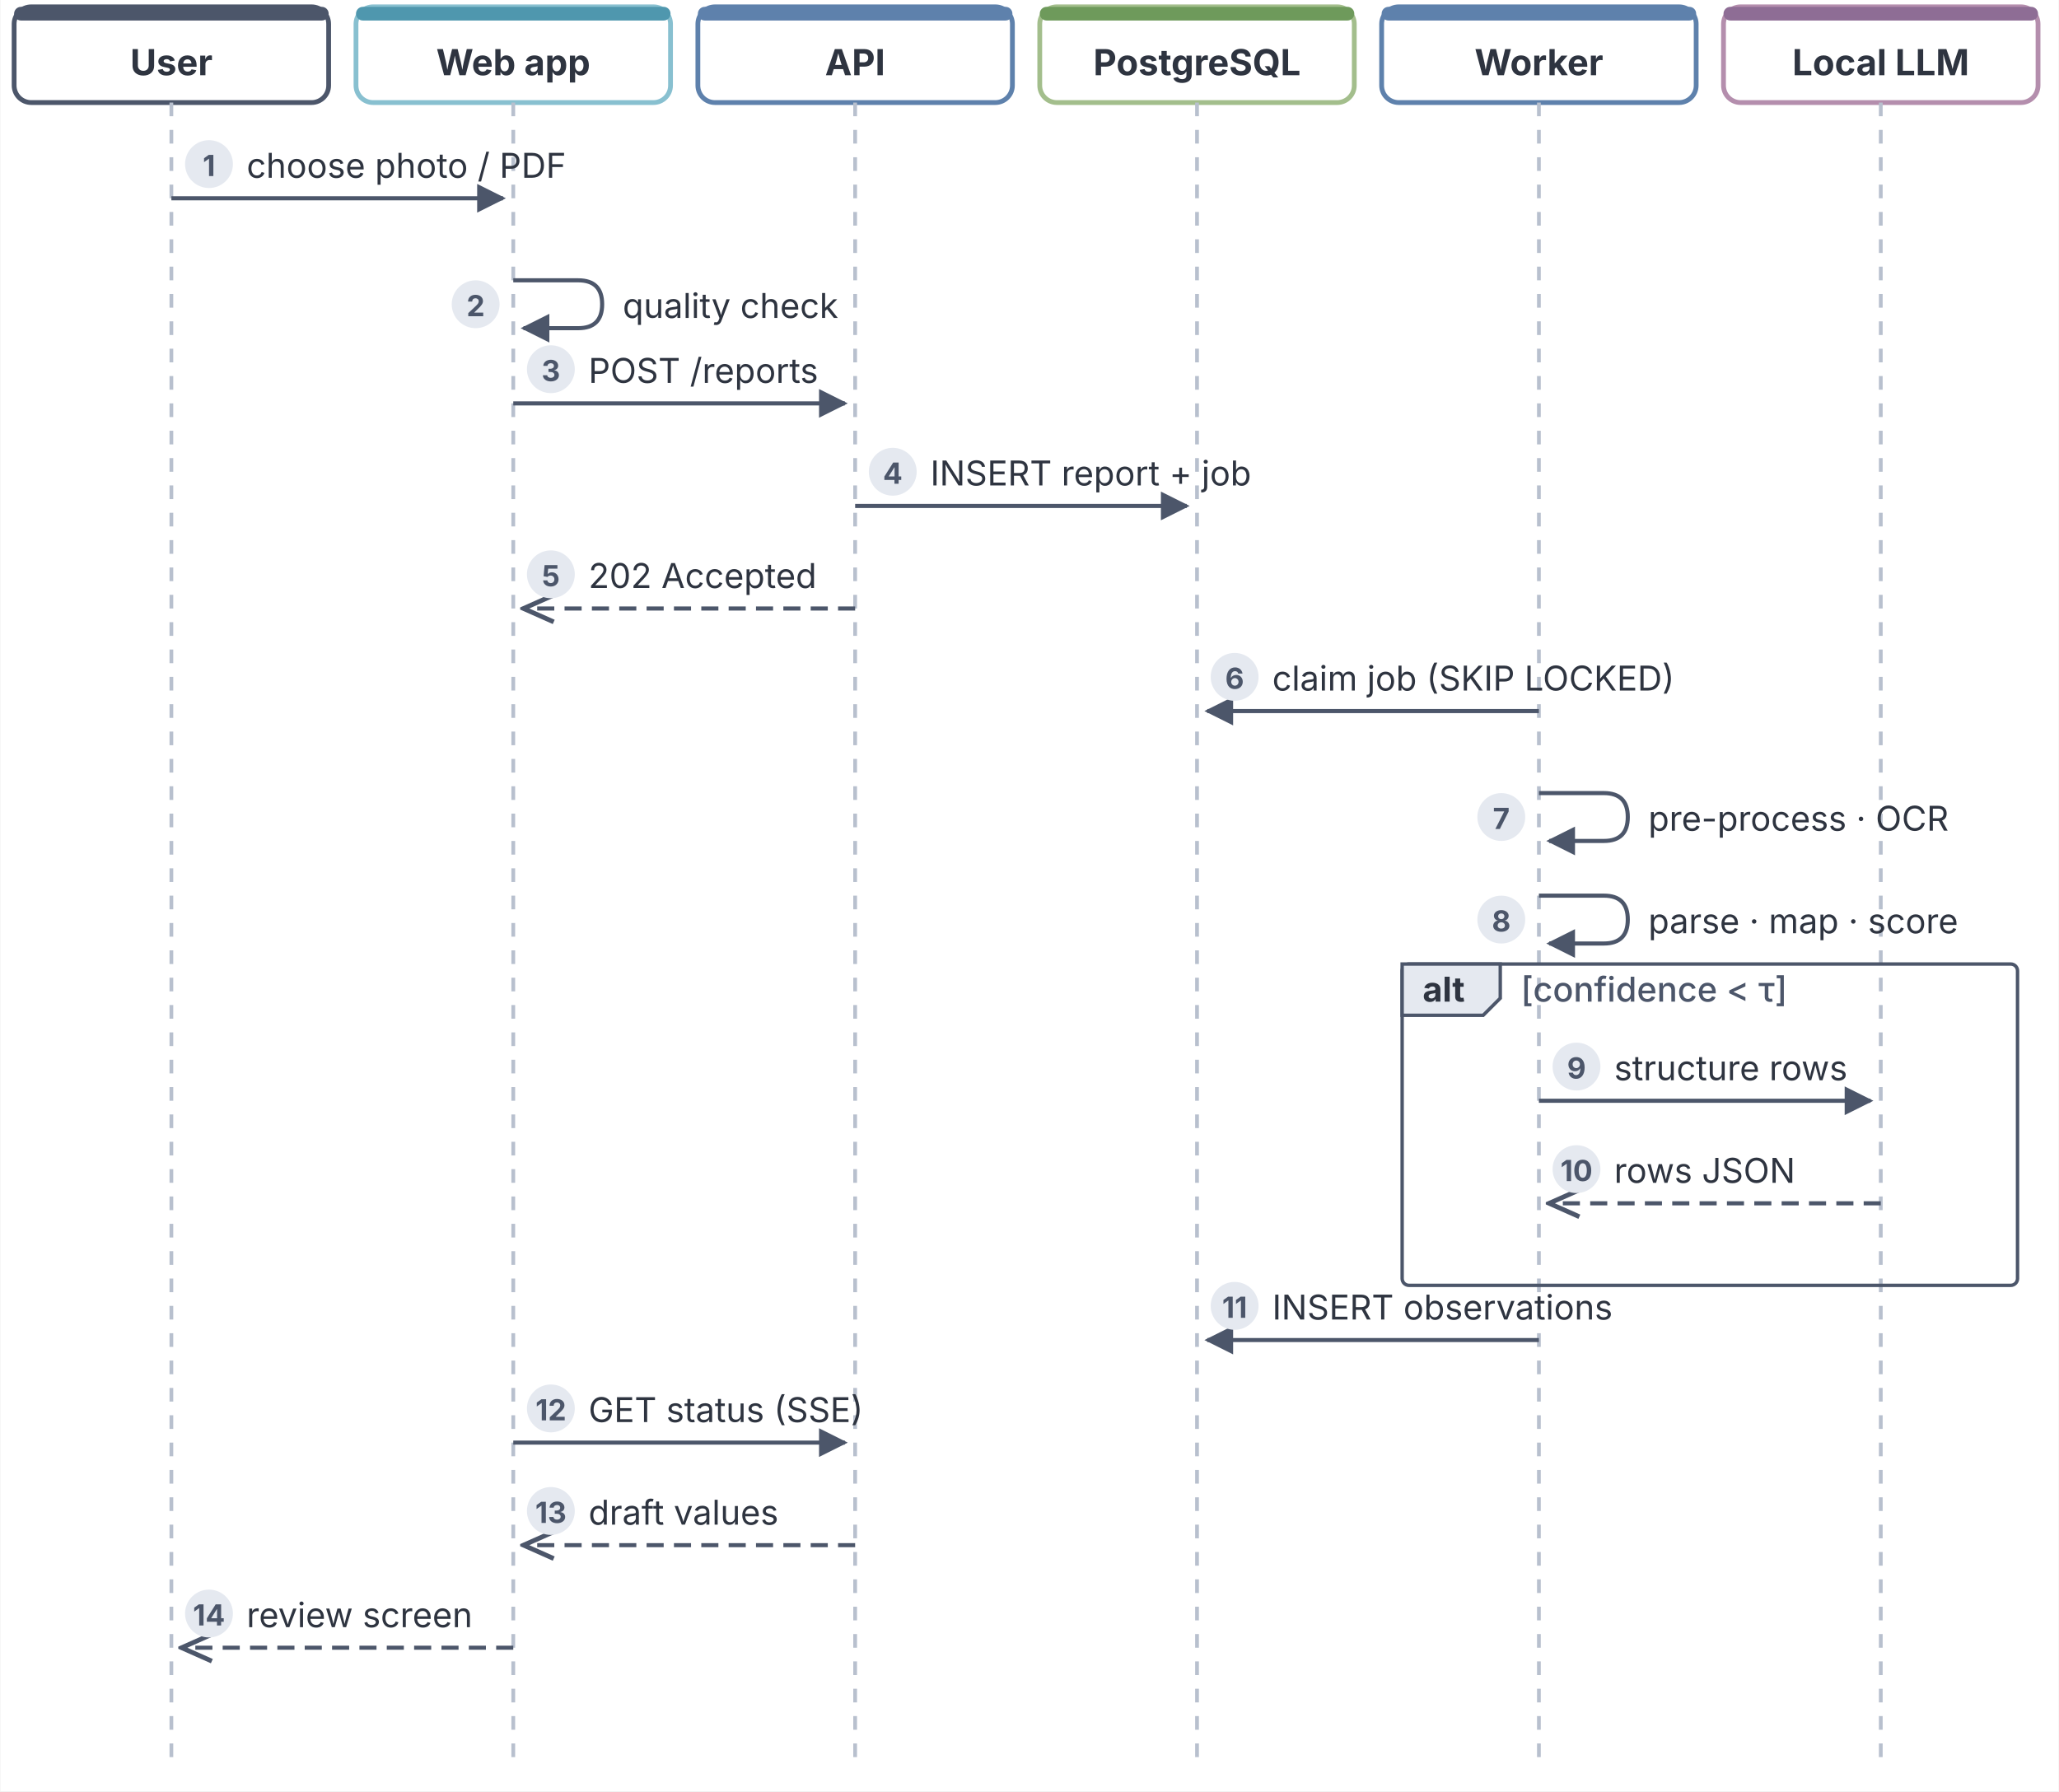
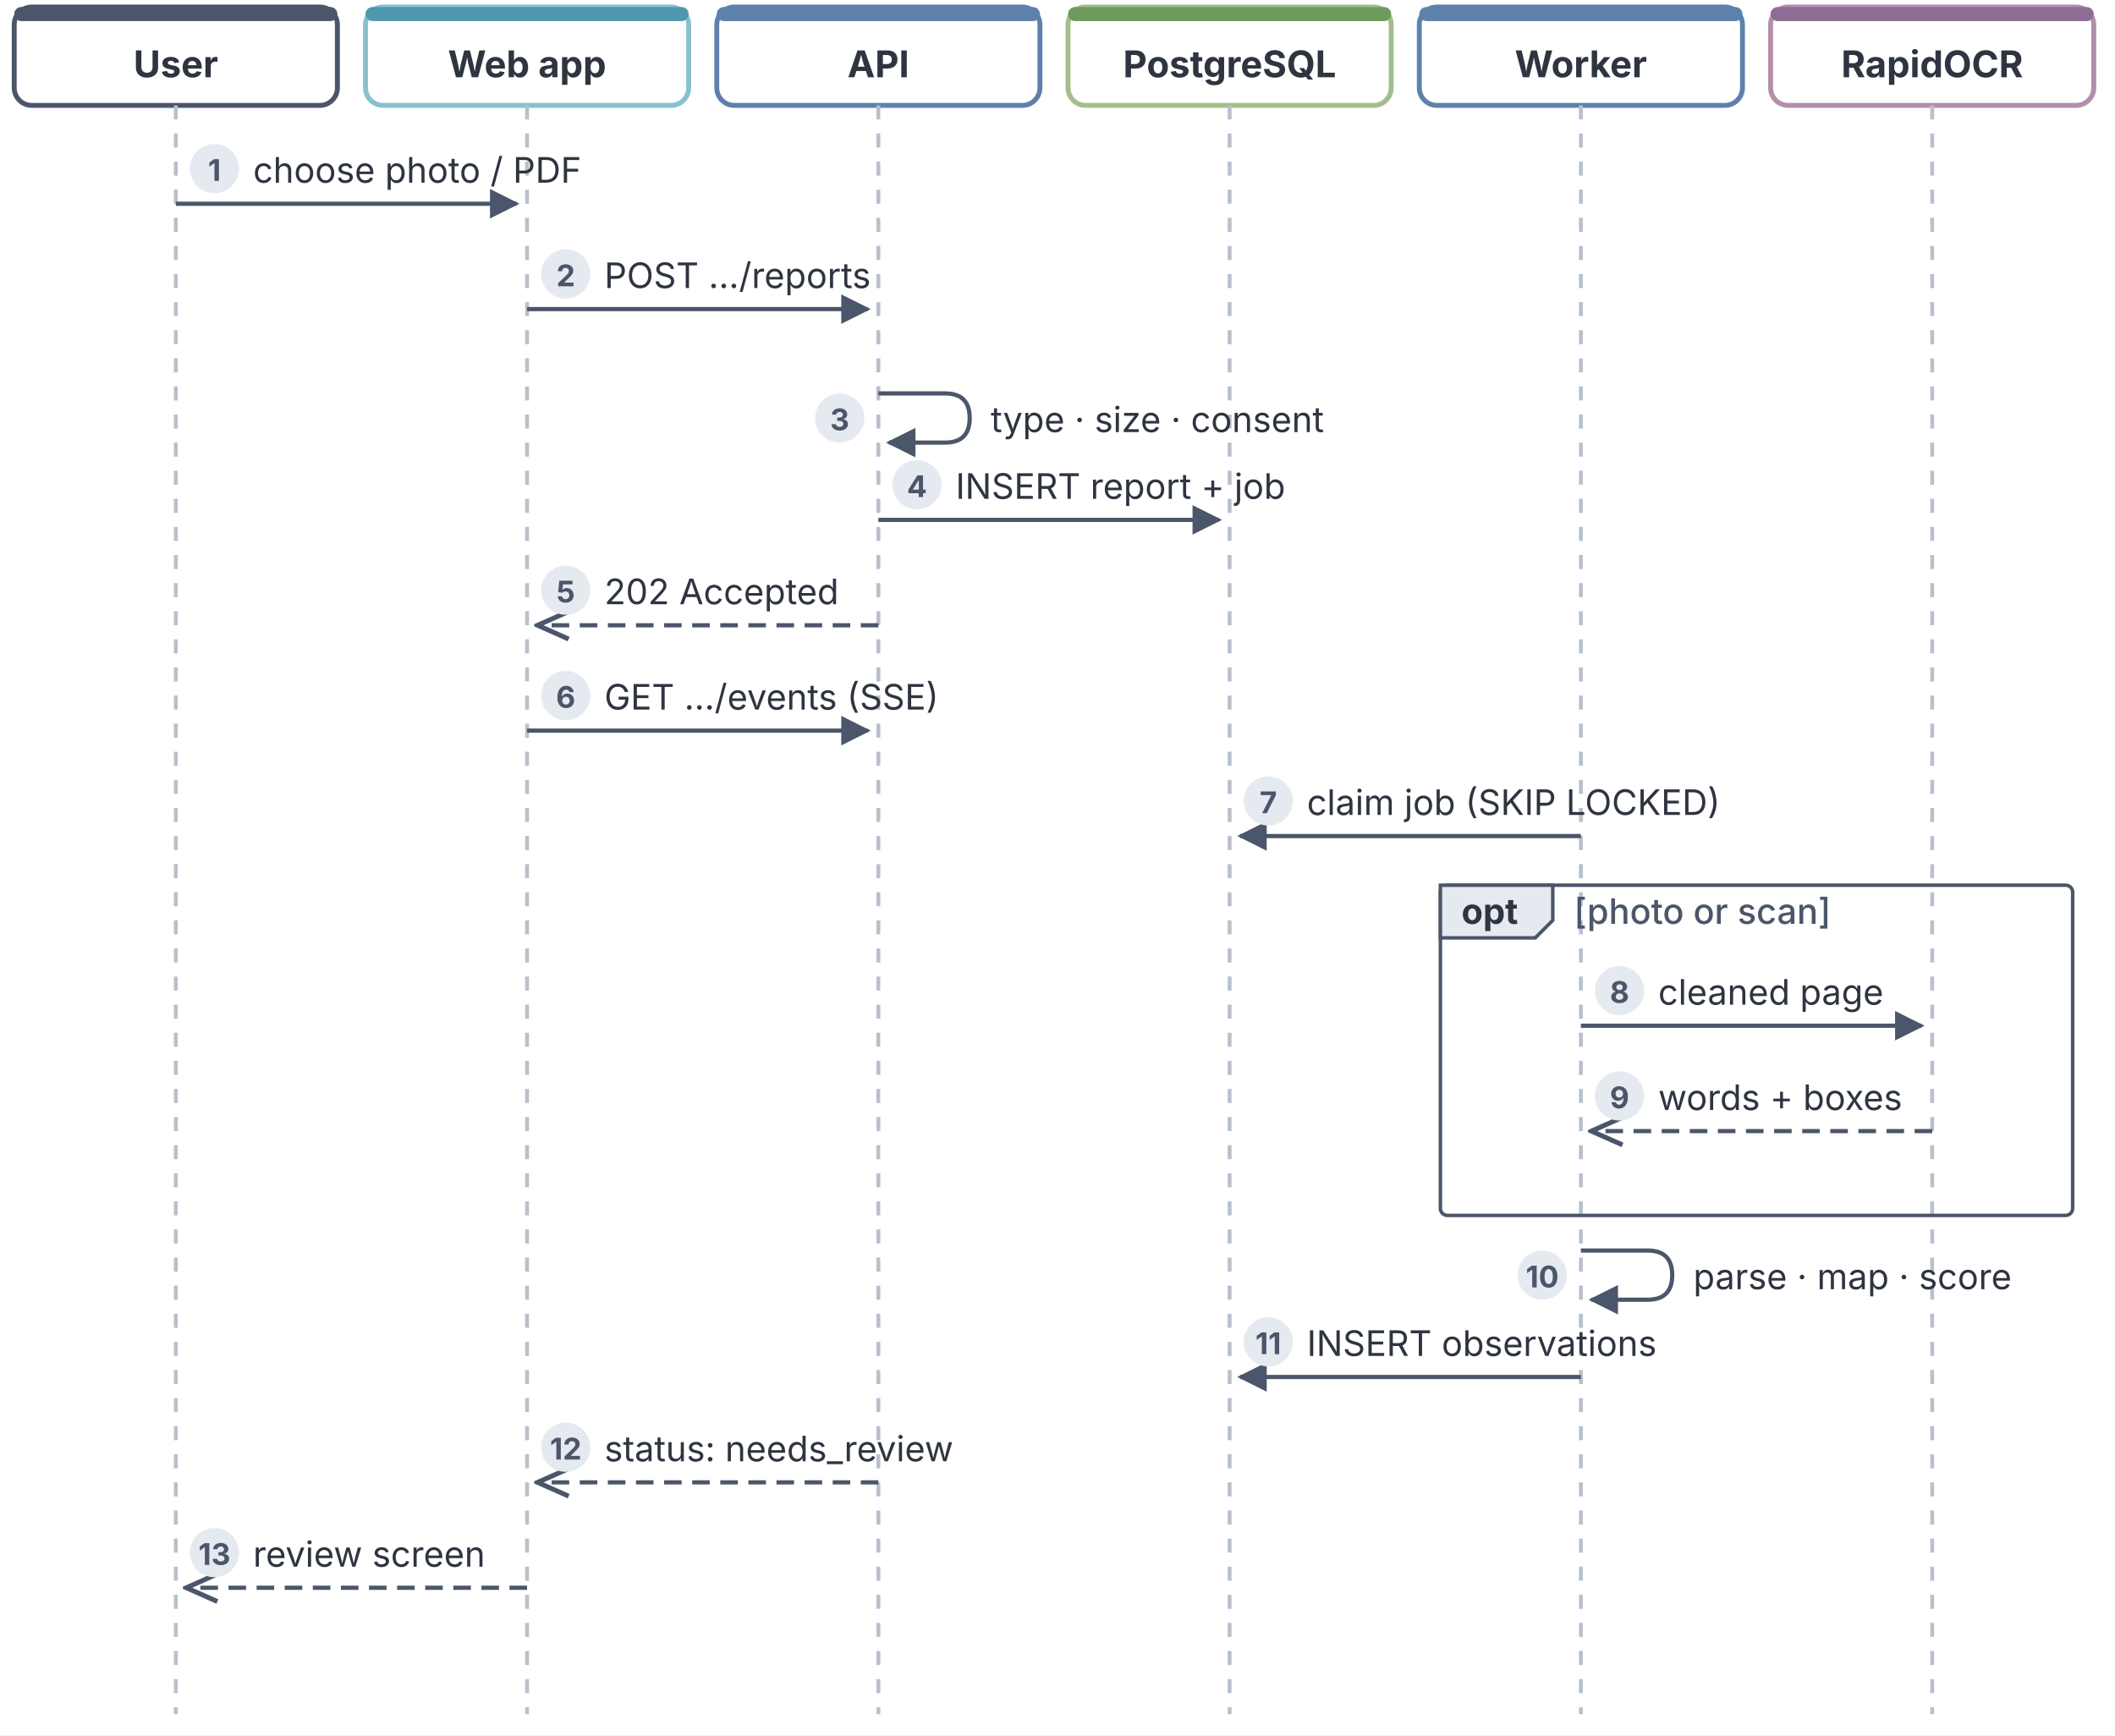
- <svg xmlns="http://www.w3.org/2000/svg" width="15.93cm" height="13.86cm" viewBox="0 0 602 524" role="img">
+ <svg xmlns="http://www.w3.org/2000/svg" width="15.93cm" height="13.07cm" viewBox="0 0 602 494" role="img">
  <defs>
    <marker id="m-arrow-4C566A" viewBox="0 0 10 10" refX="9" refY="5" markerWidth="7" markerHeight="7" orient="auto-start-reverse">
      <path d="M0,0 L10,5 L0,10 z" fill="#4C566A" />
    </marker>
    <marker id="m-open-4C566A" viewBox="0 0 11 10" refX="10" refY="5" markerWidth="9" markerHeight="9" orient="auto-start-reverse">
      <path d="M1,1 L10,5 L1,9" fill="none" stroke="#4C566A" stroke-width="1.4" />
    </marker>
  </defs>
  <g font-family="Inter, 'Segoe UI', 'Helvetica Neue', Helvetica, Arial, sans-serif">
-     <rect width="602" height="524" fill="#FFFFFF" />
+     <rect width="602" height="494" fill="#FFFFFF" />
    <rect x="4.0" y="2.0" width="92.0" height="28.0" rx="5" fill="#FFFFFF" stroke="#4C566A" stroke-width="1.4" />
    <rect x="4.0" y="2.0" width="92.0" height="4.0" rx="2" fill="#4C566A" stroke="none" stroke-width="1.2" />
    <text x="50.0" y="22.0" font-size="10.5" font-weight="700" fill="#2E3440" text-anchor="middle">User</text>
-     <line x1="50.0" y1="30.0" x2="50.0" y2="518.0" stroke="#B8C0CE" stroke-width="1.1" stroke-dasharray="4 4" />
+     <line x1="50.0" y1="30.0" x2="50.0" y2="488.0" stroke="#B8C0CE" stroke-width="1.1" stroke-dasharray="4 4" />
    <rect x="104.0" y="2.0" width="92.0" height="28.0" rx="5" fill="#FFFFFF" stroke="#88C0D0" stroke-width="1.4" />
    <rect x="104.0" y="2.0" width="92.0" height="4.0" rx="2" fill="#4F97AE" stroke="none" stroke-width="1.2" />
    <text x="150.0" y="22.0" font-size="10.5" font-weight="700" fill="#2E3440" text-anchor="middle">Web app</text>
-     <line x1="150.0" y1="30.0" x2="150.0" y2="518.0" stroke="#B8C0CE" stroke-width="1.1" stroke-dasharray="4 4" />
+     <line x1="150.0" y1="30.0" x2="150.0" y2="488.0" stroke="#B8C0CE" stroke-width="1.1" stroke-dasharray="4 4" />
    <rect x="204.0" y="2.0" width="92.0" height="28.0" rx="5" fill="#FFFFFF" stroke="#5E81AC" stroke-width="1.4" />
    <rect x="204.0" y="2.0" width="92.0" height="4.0" rx="2" fill="#5E81AC" stroke="none" stroke-width="1.2" />
    <text x="250.0" y="22.0" font-size="10.5" font-weight="700" fill="#2E3440" text-anchor="middle">API</text>
-     <line x1="250.0" y1="30.0" x2="250.0" y2="518.0" stroke="#B8C0CE" stroke-width="1.1" stroke-dasharray="4 4" />
+     <line x1="250.0" y1="30.0" x2="250.0" y2="488.0" stroke="#B8C0CE" stroke-width="1.1" stroke-dasharray="4 4" />
    <rect x="304.0" y="2.0" width="92.0" height="28.0" rx="5" fill="#FFFFFF" stroke="#A3BE8C" stroke-width="1.4" />
    <rect x="304.0" y="2.0" width="92.0" height="4.0" rx="2" fill="#6E9A5B" stroke="none" stroke-width="1.2" />
    <text x="350.0" y="22.0" font-size="10.5" font-weight="700" fill="#2E3440" text-anchor="middle">PostgreSQL</text>
-     <line x1="350.0" y1="30.0" x2="350.0" y2="518.0" stroke="#B8C0CE" stroke-width="1.1" stroke-dasharray="4 4" />
+     <line x1="350.0" y1="30.0" x2="350.0" y2="488.0" stroke="#B8C0CE" stroke-width="1.1" stroke-dasharray="4 4" />
    <rect x="404.0" y="2.0" width="92.0" height="28.0" rx="5" fill="#FFFFFF" stroke="#5E81AC" stroke-width="1.4" />
    <rect x="404.0" y="2.0" width="92.0" height="4.0" rx="2" fill="#5E81AC" stroke="none" stroke-width="1.2" />
    <text x="450.0" y="22.0" font-size="10.5" font-weight="700" fill="#2E3440" text-anchor="middle">Worker</text>
-     <line x1="450.0" y1="30.0" x2="450.0" y2="518.0" stroke="#B8C0CE" stroke-width="1.1" stroke-dasharray="4 4" />
+     <line x1="450.0" y1="30.0" x2="450.0" y2="488.0" stroke="#B8C0CE" stroke-width="1.1" stroke-dasharray="4 4" />
    <rect x="504.0" y="2.0" width="92.0" height="28.0" rx="5" fill="#FFFFFF" stroke="#B48EAD" stroke-width="1.4" />
    <rect x="504.0" y="2.0" width="92.0" height="4.0" rx="2" fill="#8E6D95" stroke="none" stroke-width="1.2" />
-     <text x="550.0" y="22.0" font-size="10.5" font-weight="700" fill="#2E3440" text-anchor="middle">Local LLM</text>
-     <line x1="550.0" y1="30.0" x2="550.0" y2="518.0" stroke="#B8C0CE" stroke-width="1.1" stroke-dasharray="4 4" />
+     <text x="550.0" y="22.0" font-size="10.5" font-weight="700" fill="#2E3440" text-anchor="middle">RapidOCR</text>
+     <line x1="550.0" y1="30.0" x2="550.0" y2="488.0" stroke="#B8C0CE" stroke-width="1.1" stroke-dasharray="4 4" />
    <path d="M50.0,58.0 L147.0,58.0" fill="none" stroke="#4C566A" stroke-width="1.2" stroke-linejoin="round" marker-end="url(#m-arrow-4C566A)" />
    <circle cx="61.0" cy="48.0" r="7" fill="#E5E9F0" stroke="none" stroke-width="1" />
    <text x="61.0" y="51.5" font-size="8.5" font-weight="700" fill="#4C566A" text-anchor="middle">1</text>
    <text x="72.0" y="52.0" font-size="10" font-weight="400" fill="#2E3440" text-anchor="start">choose photo / PDF</text>
-     <path d="M150.0,82.0 L169.0,82.0 Q176.0,82.0 176.0,89.0 L176.0,89.0 Q176.0,96.0 169.0,96.0 L153.0,96.0" fill="none" stroke="#4C566A" stroke-width="1.2" stroke-linejoin="round" marker-end="url(#m-arrow-4C566A)" />
-     <text x="182.0" y="93.0" font-size="10" font-weight="400" fill="#2E3440" text-anchor="start">quality check</text>
-     <circle cx="139.0" cy="89.0" r="7" fill="#E5E9F0" stroke="none" stroke-width="1" />
-     <text x="139.0" y="92.5" font-size="8.5" font-weight="700" fill="#4C566A" text-anchor="middle">2</text>
-     <path d="M150.0,118.0 L247.0,118.0" fill="none" stroke="#4C566A" stroke-width="1.2" stroke-linejoin="round" marker-end="url(#m-arrow-4C566A)" />
-     <circle cx="161.0" cy="108.0" r="7" fill="#E5E9F0" stroke="none" stroke-width="1" />
-     <text x="161.0" y="111.5" font-size="8.5" font-weight="700" fill="#4C566A" text-anchor="middle">3</text>
-     <text x="172.0" y="112.0" font-size="10" font-weight="400" fill="#2E3440" text-anchor="start">POST /reports</text>
+     <path d="M150.0,88.0 L247.0,88.0" fill="none" stroke="#4C566A" stroke-width="1.2" stroke-linejoin="round" marker-end="url(#m-arrow-4C566A)" />
+     <circle cx="161.0" cy="78.0" r="7" fill="#E5E9F0" stroke="none" stroke-width="1" />
+     <text x="161.0" y="81.5" font-size="8.5" font-weight="700" fill="#4C566A" text-anchor="middle">2</text>
+     <text x="172.0" y="82.0" font-size="10" font-weight="400" fill="#2E3440" text-anchor="start">POST …/reports</text>
+     <path d="M250.0,112.0 L269.0,112.0 Q276.0,112.0 276.0,119.0 L276.0,119.0 Q276.0,126.0 269.0,126.0 L253.0,126.0" fill="none" stroke="#4C566A" stroke-width="1.2" stroke-linejoin="round" marker-end="url(#m-arrow-4C566A)" />
+     <text x="282.0" y="123.0" font-size="10" font-weight="400" fill="#2E3440" text-anchor="start">type · size · consent</text>
+     <circle cx="239.0" cy="119.0" r="7" fill="#E5E9F0" stroke="none" stroke-width="1" />
+     <text x="239.0" y="122.5" font-size="8.5" font-weight="700" fill="#4C566A" text-anchor="middle">3</text>
    <path d="M250.0,148.0 L347.0,148.0" fill="none" stroke="#4C566A" stroke-width="1.2" stroke-linejoin="round" marker-end="url(#m-arrow-4C566A)" />
    <circle cx="261.0" cy="138.0" r="7" fill="#E5E9F0" stroke="none" stroke-width="1" />
    <text x="261.0" y="141.5" font-size="8.5" font-weight="700" fill="#4C566A" text-anchor="middle">4</text>
    <text x="272.0" y="142.0" font-size="10" font-weight="400" fill="#2E3440" text-anchor="start">INSERT report + job</text>
    <path d="M250.0,178.0 L153.0,178.0" fill="none" stroke="#4C566A" stroke-width="1.2" stroke-linejoin="round" stroke-dasharray="5 3" marker-end="url(#m-open-4C566A)" />
    <circle cx="161.0" cy="168.0" r="7" fill="#E5E9F0" stroke="none" stroke-width="1" />
    <text x="161.0" y="171.5" font-size="8.5" font-weight="700" fill="#4C566A" text-anchor="middle">5</text>
    <text x="172.0" y="172.0" font-size="10" font-weight="400" fill="#2E3440" text-anchor="start">202 Accepted</text>
-     <path d="M450.0,208.0 L353.0,208.0" fill="none" stroke="#4C566A" stroke-width="1.2" stroke-linejoin="round" marker-end="url(#m-arrow-4C566A)" />
-     <circle cx="361.0" cy="198.0" r="7" fill="#E5E9F0" stroke="none" stroke-width="1" />
-     <text x="361.0" y="201.5" font-size="8.5" font-weight="700" fill="#4C566A" text-anchor="middle">6</text>
-     <text x="372.0" y="202.0" font-size="10" font-weight="400" fill="#2E3440" text-anchor="start">claim job (SKIP LOCKED)</text>
-     <path d="M450.0,232.0 L469.0,232.0 Q476.0,232.0 476.0,239.0 L476.0,239.0 Q476.0,246.0 469.0,246.0 L453.0,246.0" fill="none" stroke="#4C566A" stroke-width="1.2" stroke-linejoin="round" marker-end="url(#m-arrow-4C566A)" />
-     <text x="482.0" y="243.0" font-size="10" font-weight="400" fill="#2E3440" text-anchor="start">pre-process · OCR</text>
-     <circle cx="439.0" cy="239.0" r="7" fill="#E5E9F0" stroke="none" stroke-width="1" />
-     <text x="439.0" y="242.5" font-size="8.5" font-weight="700" fill="#4C566A" text-anchor="middle">7</text>
-     <path d="M450.0,262.0 L469.0,262.0 Q476.0,262.0 476.0,269.0 L476.0,269.0 Q476.0,276.0 469.0,276.0 L453.0,276.0" fill="none" stroke="#4C566A" stroke-width="1.2" stroke-linejoin="round" marker-end="url(#m-arrow-4C566A)" />
-     <text x="482.0" y="273.0" font-size="10" font-weight="400" fill="#2E3440" text-anchor="start">parse · map · score</text>
-     <circle cx="439.0" cy="269.0" r="7" fill="#E5E9F0" stroke="none" stroke-width="1" />
-     <text x="439.0" y="272.5" font-size="8.5" font-weight="700" fill="#4C566A" text-anchor="middle">8</text>
-     <path d="M450.0,322.0 L547.0,322.0" fill="none" stroke="#4C566A" stroke-width="1.2" stroke-linejoin="round" marker-end="url(#m-arrow-4C566A)" />
+     <path d="M150.0,208.0 L247.0,208.0" fill="none" stroke="#4C566A" stroke-width="1.2" stroke-linejoin="round" marker-end="url(#m-arrow-4C566A)" />
+     <circle cx="161.0" cy="198.0" r="7" fill="#E5E9F0" stroke="none" stroke-width="1" />
+     <text x="161.0" y="201.5" font-size="8.5" font-weight="700" fill="#4C566A" text-anchor="middle">6</text>
+     <text x="172.0" y="202.0" font-size="10" font-weight="400" fill="#2E3440" text-anchor="start">GET …/events (SSE)</text>
+     <path d="M450.0,238.0 L353.0,238.0" fill="none" stroke="#4C566A" stroke-width="1.2" stroke-linejoin="round" marker-end="url(#m-arrow-4C566A)" />
+     <circle cx="361.0" cy="228.0" r="7" fill="#E5E9F0" stroke="none" stroke-width="1" />
+     <text x="361.0" y="231.5" font-size="8.5" font-weight="700" fill="#4C566A" text-anchor="middle">7</text>
+     <text x="372.0" y="232.0" font-size="10" font-weight="400" fill="#2E3440" text-anchor="start">claim job (SKIP LOCKED)</text>
+     <path d="M450.0,292.0 L547.0,292.0" fill="none" stroke="#4C566A" stroke-width="1.2" stroke-linejoin="round" marker-end="url(#m-arrow-4C566A)" />
+     <circle cx="461.0" cy="282.0" r="7" fill="#E5E9F0" stroke="none" stroke-width="1" />
+     <text x="461.0" y="285.5" font-size="8.5" font-weight="700" fill="#4C566A" text-anchor="middle">8</text>
+     <text x="472.0" y="286.0" font-size="10" font-weight="400" fill="#2E3440" text-anchor="start">cleaned page</text>
+     <path d="M550.0,322.0 L453.0,322.0" fill="none" stroke="#4C566A" stroke-width="1.2" stroke-linejoin="round" stroke-dasharray="5 3" marker-end="url(#m-open-4C566A)" />
    <circle cx="461.0" cy="312.0" r="7" fill="#E5E9F0" stroke="none" stroke-width="1" />
    <text x="461.0" y="315.5" font-size="8.5" font-weight="700" fill="#4C566A" text-anchor="middle">9</text>
-     <text x="472.0" y="316.0" font-size="10" font-weight="400" fill="#2E3440" text-anchor="start">structure rows</text>
-     <path d="M550.0,352.0 L453.0,352.0" fill="none" stroke="#4C566A" stroke-width="1.2" stroke-linejoin="round" stroke-dasharray="5 3" marker-end="url(#m-open-4C566A)" />
-     <circle cx="461.0" cy="342.0" r="7" fill="#E5E9F0" stroke="none" stroke-width="1" />
-     <text x="461.0" y="345.5" font-size="8.5" font-weight="700" fill="#4C566A" text-anchor="middle">10</text>
-     <text x="472.0" y="346.0" font-size="10" font-weight="400" fill="#2E3440" text-anchor="start">rows JSON</text>
-     <rect x="410.0" y="282.0" width="180.0" height="94.0" rx="2" fill="none" stroke="#4C566A" stroke-width="1" />
-     <path d="M410,282 h28.7 v10 l-5,5 h-23.7 z" fill="#E5E9F0" stroke="#4C566A" stroke-width="1" />
-     <text x="416.0" y="293.0" font-size="10" font-weight="700" fill="#2E3440" text-anchor="start">alt</text>
-     <text x="444.7" y="293.0" font-size="10" font-weight="500" fill="#4C566A" text-anchor="start">[confidence &lt; τ]</text>
+     <text x="472.0" y="316.0" font-size="10" font-weight="400" fill="#2E3440" text-anchor="start">words + boxes</text>
+     <rect x="410.0" y="252.0" width="180.0" height="94.0" rx="2" fill="none" stroke="#4C566A" stroke-width="1" />
+     <path d="M410,252 h32.0 v10 l-5,5 h-27.0 z" fill="#E5E9F0" stroke="#4C566A" stroke-width="1" />
+     <text x="416.0" y="263.0" font-size="10" font-weight="700" fill="#2E3440" text-anchor="start">opt</text>
+     <text x="448.0" y="263.0" font-size="10" font-weight="500" fill="#4C566A" text-anchor="start">[photo or scan]</text>
+     <path d="M450.0,356.0 L469.0,356.0 Q476.0,356.0 476.0,363.0 L476.0,363.0 Q476.0,370.0 469.0,370.0 L453.0,370.0" fill="none" stroke="#4C566A" stroke-width="1.2" stroke-linejoin="round" marker-end="url(#m-arrow-4C566A)" />
+     <text x="482.0" y="367.0" font-size="10" font-weight="400" fill="#2E3440" text-anchor="start">parse · map · score</text>
+     <circle cx="439.0" cy="363.0" r="7" fill="#E5E9F0" stroke="none" stroke-width="1" />
+     <text x="439.0" y="366.5" font-size="8.5" font-weight="700" fill="#4C566A" text-anchor="middle">10</text>
    <path d="M450.0,392.0 L353.0,392.0" fill="none" stroke="#4C566A" stroke-width="1.2" stroke-linejoin="round" marker-end="url(#m-arrow-4C566A)" />
    <circle cx="361.0" cy="382.0" r="7" fill="#E5E9F0" stroke="none" stroke-width="1" />
    <text x="361.0" y="385.5" font-size="8.5" font-weight="700" fill="#4C566A" text-anchor="middle">11</text>
    <text x="372.0" y="386.0" font-size="10" font-weight="400" fill="#2E3440" text-anchor="start">INSERT observations</text>
-     <path d="M150.0,422.0 L247.0,422.0" fill="none" stroke="#4C566A" stroke-width="1.2" stroke-linejoin="round" marker-end="url(#m-arrow-4C566A)" />
+     <path d="M250.0,422.0 L153.0,422.0" fill="none" stroke="#4C566A" stroke-width="1.2" stroke-linejoin="round" stroke-dasharray="5 3" marker-end="url(#m-open-4C566A)" />
    <circle cx="161.0" cy="412.0" r="7" fill="#E5E9F0" stroke="none" stroke-width="1" />
    <text x="161.0" y="415.5" font-size="8.5" font-weight="700" fill="#4C566A" text-anchor="middle">12</text>
-     <text x="172.0" y="416.0" font-size="10" font-weight="400" fill="#2E3440" text-anchor="start">GET status (SSE)</text>
-     <path d="M250.0,452.0 L153.0,452.0" fill="none" stroke="#4C566A" stroke-width="1.2" stroke-linejoin="round" stroke-dasharray="5 3" marker-end="url(#m-open-4C566A)" />
-     <circle cx="161.0" cy="442.0" r="7" fill="#E5E9F0" stroke="none" stroke-width="1" />
-     <text x="161.0" y="445.5" font-size="8.5" font-weight="700" fill="#4C566A" text-anchor="middle">13</text>
-     <text x="172.0" y="446.0" font-size="10" font-weight="400" fill="#2E3440" text-anchor="start">draft values</text>
-     <path d="M150.0,482.0 L53.0,482.0" fill="none" stroke="#4C566A" stroke-width="1.2" stroke-linejoin="round" stroke-dasharray="5 3" marker-end="url(#m-open-4C566A)" />
-     <circle cx="61.0" cy="472.0" r="7" fill="#E5E9F0" stroke="none" stroke-width="1" />
-     <text x="61.0" y="475.5" font-size="8.5" font-weight="700" fill="#4C566A" text-anchor="middle">14</text>
-     <text x="72.0" y="476.0" font-size="10" font-weight="400" fill="#2E3440" text-anchor="start">review screen</text>
+     <text x="172.0" y="416.0" font-size="10" font-weight="400" fill="#2E3440" text-anchor="start">status: needs_review</text>
+     <path d="M150.0,452.0 L53.0,452.0" fill="none" stroke="#4C566A" stroke-width="1.2" stroke-linejoin="round" stroke-dasharray="5 3" marker-end="url(#m-open-4C566A)" />
+     <circle cx="61.0" cy="442.0" r="7" fill="#E5E9F0" stroke="none" stroke-width="1" />
+     <text x="61.0" y="445.5" font-size="8.5" font-weight="700" fill="#4C566A" text-anchor="middle">13</text>
+     <text x="72.0" y="446.0" font-size="10" font-weight="400" fill="#2E3440" text-anchor="start">review screen</text>
  </g>
</svg>
